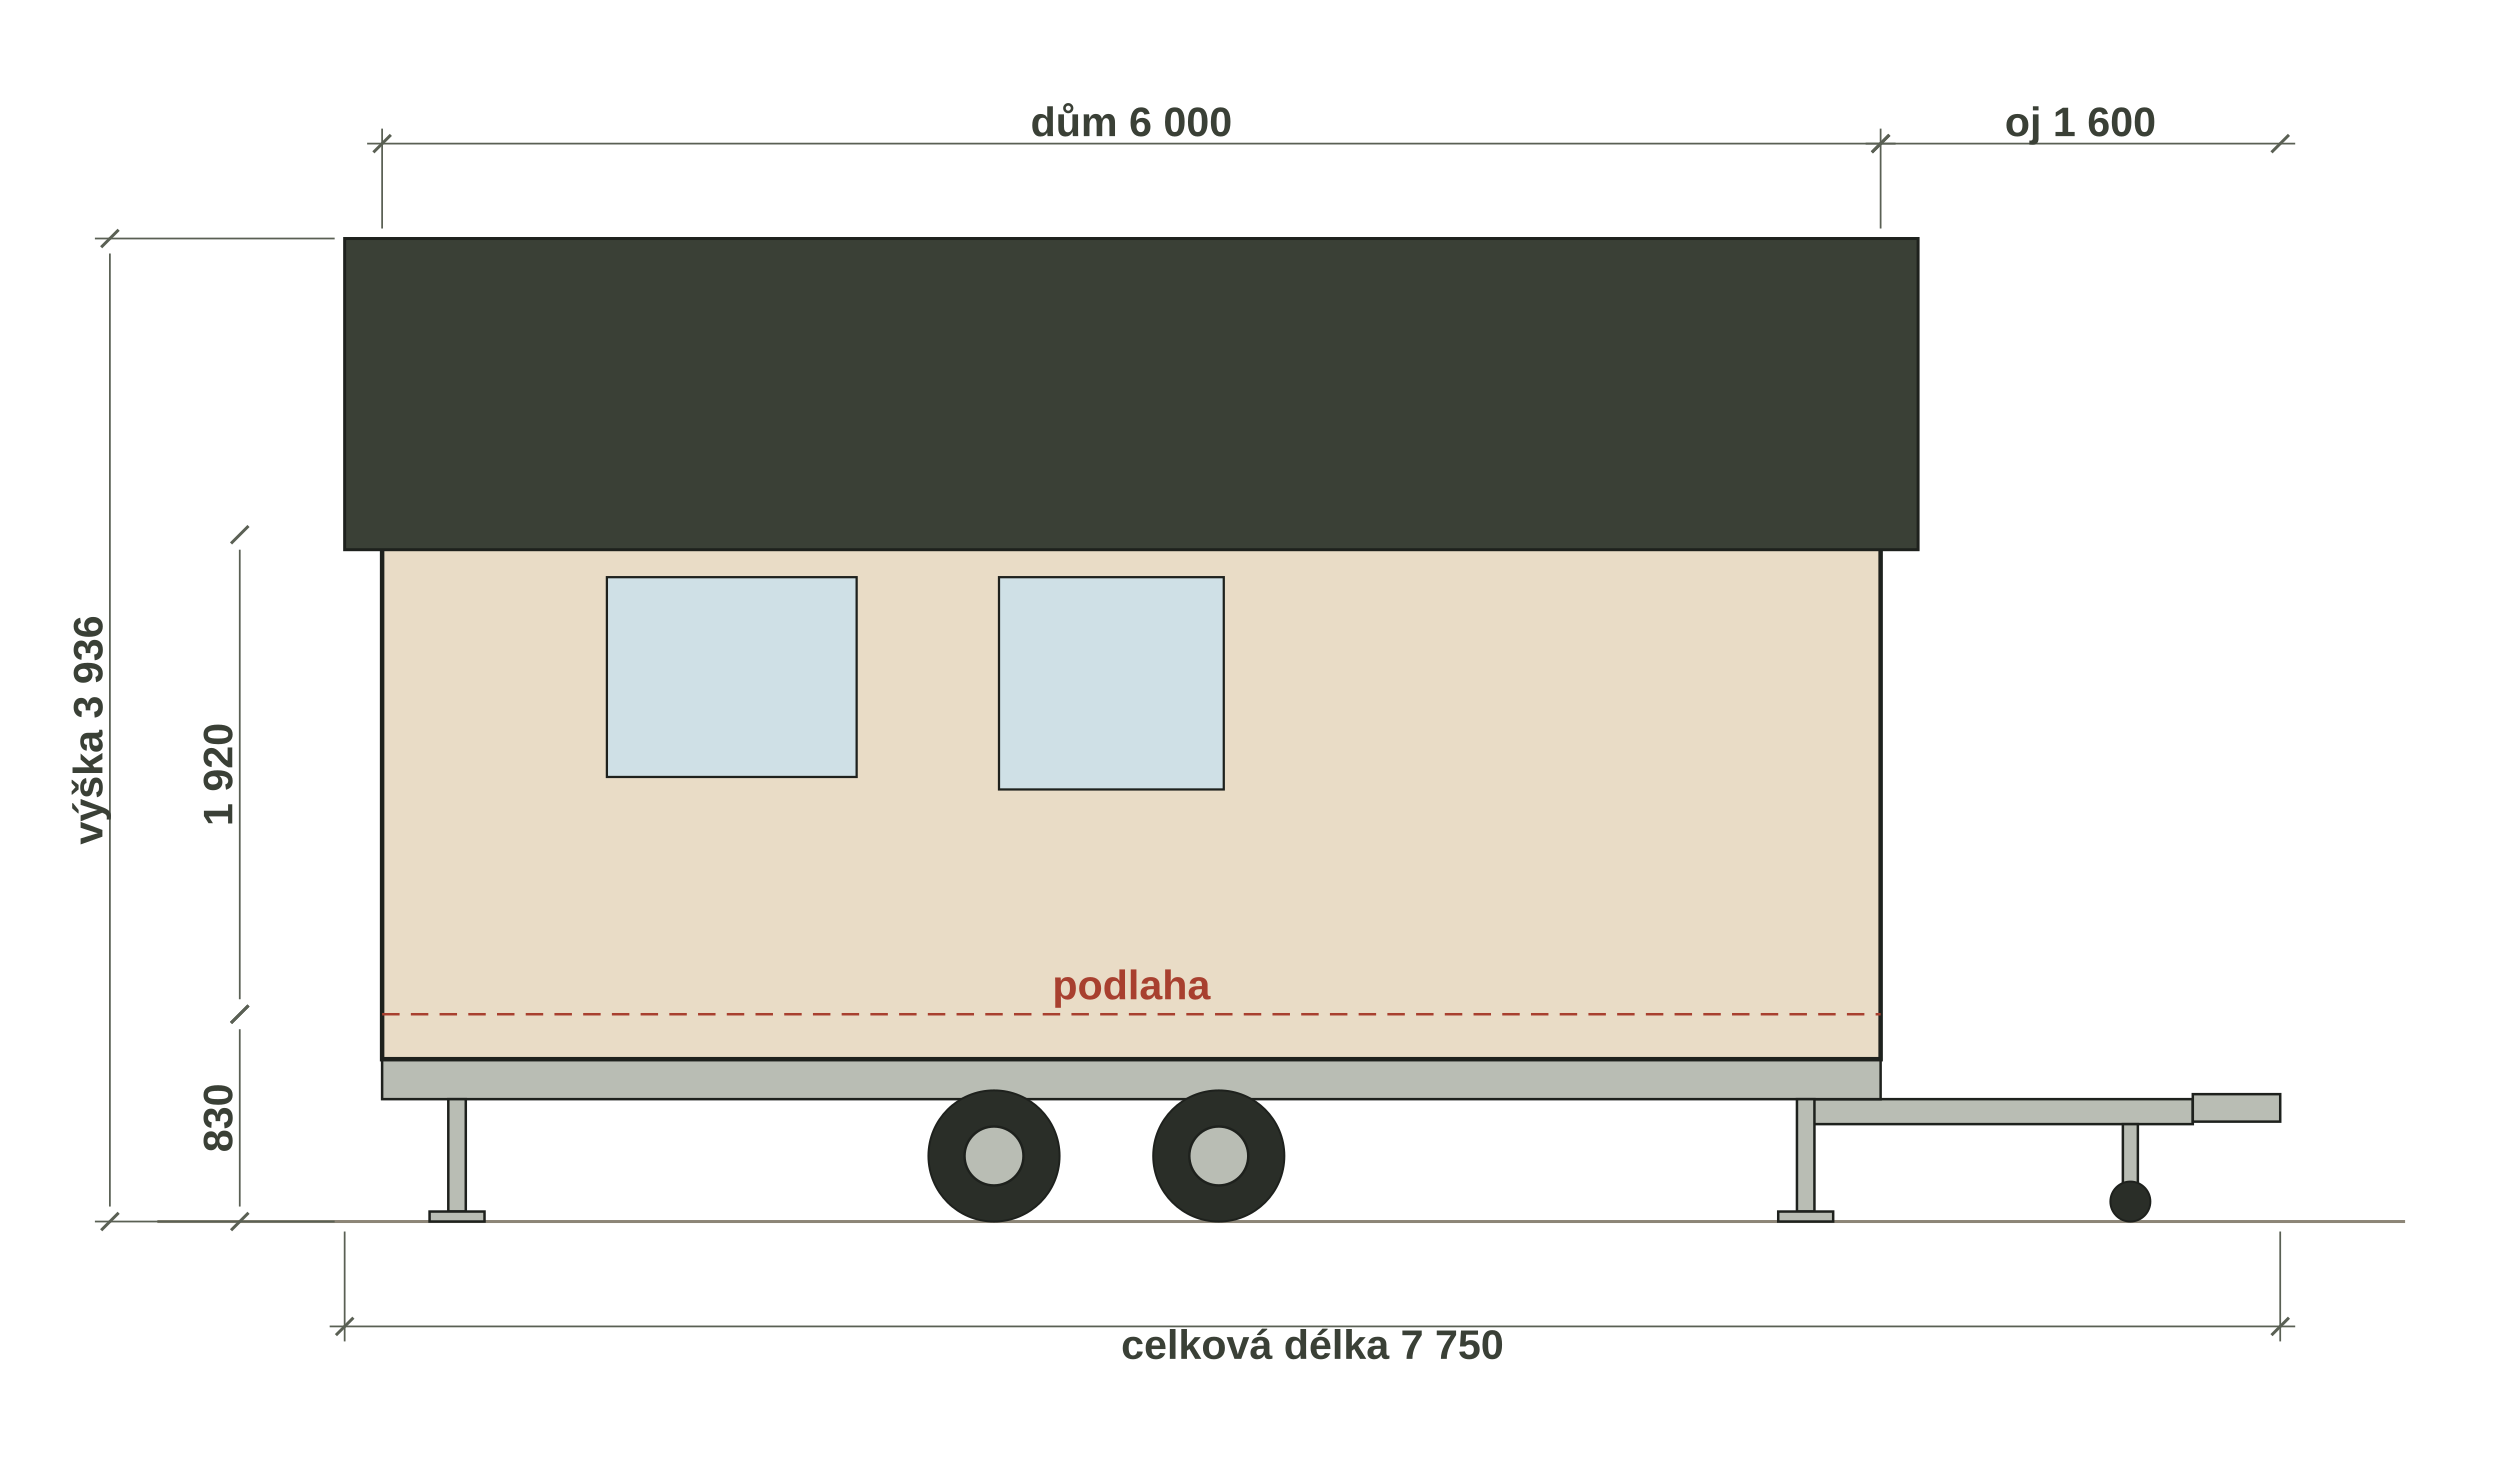
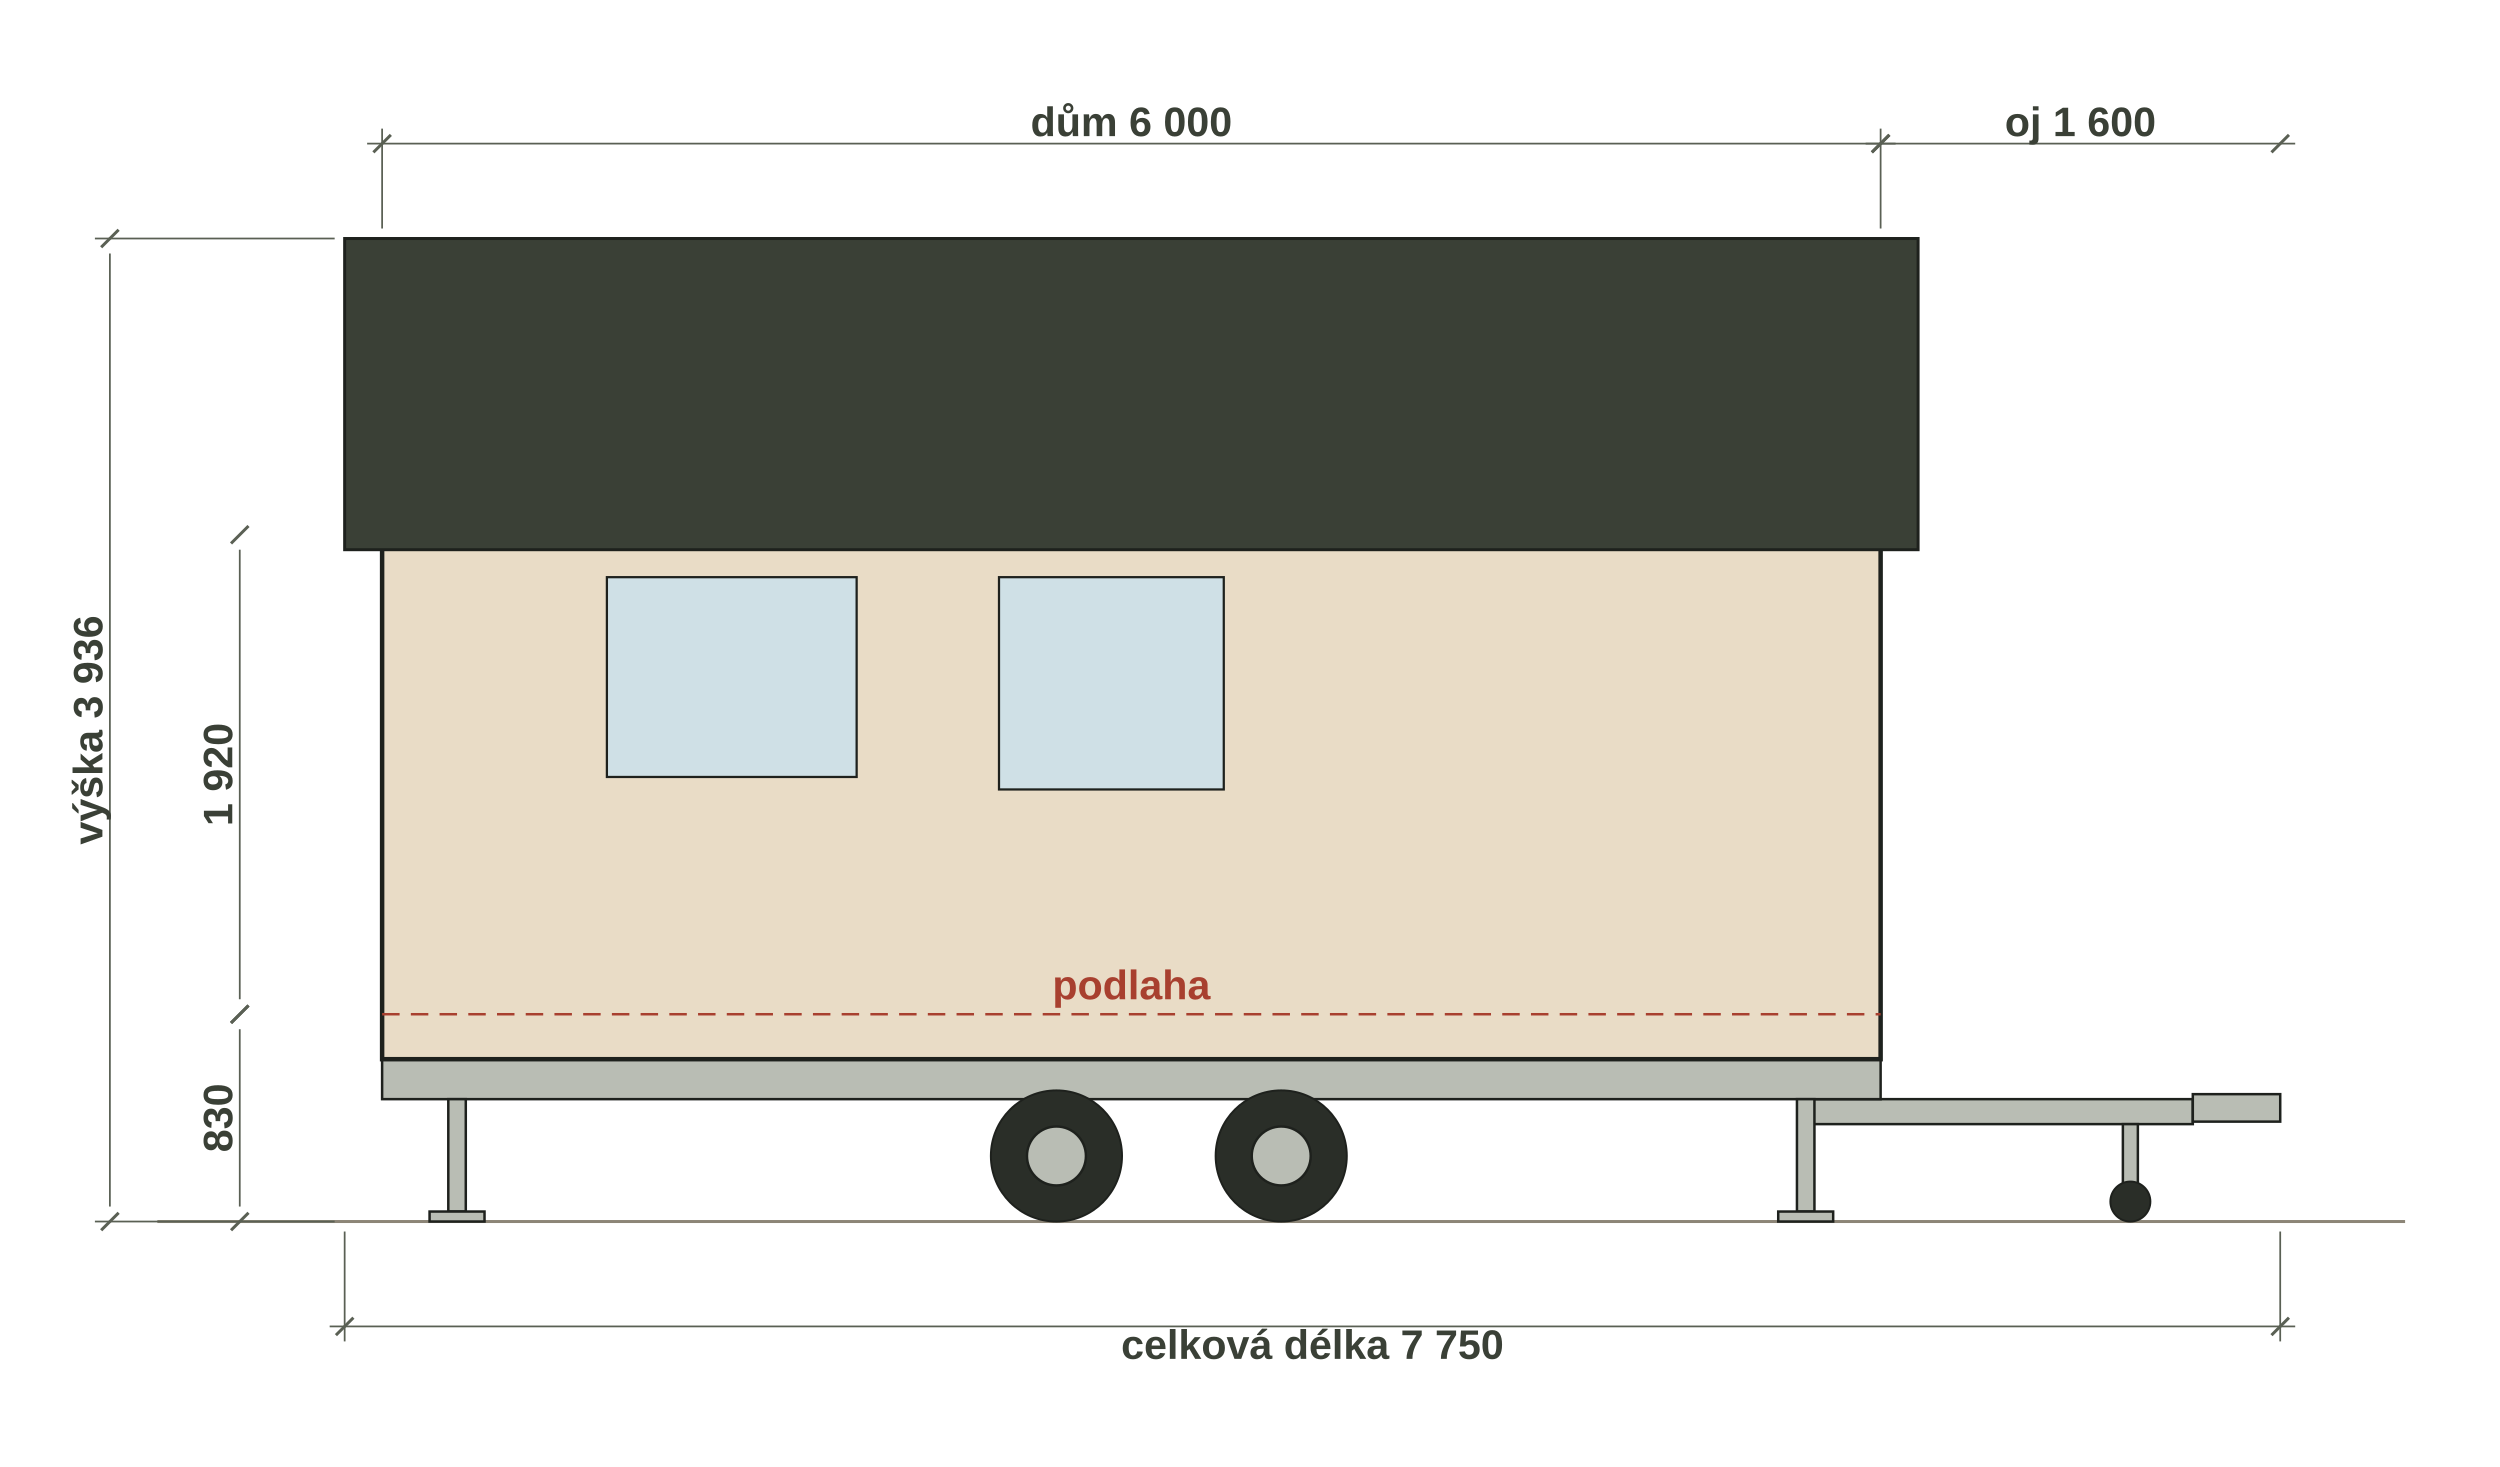
<svg xmlns="http://www.w3.org/2000/svg" viewBox="-1530 -4891 10010 5870.5" class="dwg" style="background:#FBF8F2" role="img" aria-label="">
  <style>
.ln{fill:none;stroke:#1E211D;stroke-width:22;stroke-linejoin:round}.thin{fill:none;stroke:#1E211D;stroke-width:9}
.wall{fill:#3A4036;stroke:#1E211D;stroke-width:8}.body{fill:#E9DCC6;stroke:#1E211D;stroke-width:18}
.roof{fill:#3A4036;stroke:#1E211D;stroke-width:12}.steel{fill:#B9BDB4;stroke:#1E211D;stroke-width:10}
.wheel{fill:#2A2E28;stroke:#1E211D;stroke-width:8}.glass{fill:#CFE0E6;stroke:#1E211D;stroke-width:9}
.fur{fill:#F6F1E8;stroke:#8C8577;stroke-width:8}.room{fill:#FBF8F2}
.dim,.tick{fill:none;stroke:#5A6054;stroke-width:7}.tick{stroke-width:12}.grd{fill:none;stroke:#8C8577;stroke-width:12}
.hl{fill:none;stroke:#A8402F;stroke-width:10;stroke-dasharray:70 45}
text{font-family:Manrope,Arial,sans-serif;fill:#1E211D}.td{fill:#3A4036;font-weight:600}.tl{font-weight:700}
.tm{fill:#5A6054}.tr{fill:#A8402F;font-weight:700}
</style>
  <line class="grd" x1="-900" y1="0" x2="8100" y2="0" />
  <polygon class="steel" points="5700,-490 7250,-490 7250,-390 5700,-390" />
  <rect class="steel" x="7250" y="-510" width="350" height="110" />
  <rect class="steel" x="6970" y="-390" width="60" height="270" />
  <circle class="wheel" cx="7000" cy="-80" r="80" />
  <rect class="steel" x="0" y="-650" width="6000" height="160" />
  <rect class="steel" x="265" y="-490" width="70" height="450" />
  <rect class="steel" x="190" y="-40" width="220" height="40" />
  <rect class="steel" x="5665" y="-490" width="70" height="450" />
  <rect class="steel" x="5590" y="-40" width="220" height="40" />
-   <circle class="wheel" cx="2450" cy="-262.5" r="262.5" />
-   <circle class="steel" cx="2450" cy="-262.5" r="118.1" />
-   <circle class="wheel" cx="3350" cy="-262.5" r="262.5" />
-   <circle class="steel" cx="3350" cy="-262.5" r="118.1" />
+   <circle class="wheel" cx="2700" cy="-262.5" r="262.5" />
+   <circle class="steel" cx="2700" cy="-262.5" r="118.1" />
+   <circle class="wheel" cx="3600" cy="-262.5" r="262.5" />
+   <circle class="steel" cx="3600" cy="-262.5" r="118.1" />
  <rect class="body" x="0" y="-2750" width="6000" height="2100" />
  <polygon class="roof" points="-150,-2690 6150,-2690 6150,-3936 -150,-3936" />
  <rect class="glass" x="900" y="-2580" width="1000" height="800" />
  <rect class="glass" x="2470" y="-2580" width="900" height="850" />
  <line class="hl" x1="0" y1="-830" x2="6000" y2="-830" />
  <text class="tr" x="3000" y="-890" font-size="165" text-anchor="middle">podlaha</text>
  <line class="dim" x1="-150" y1="40" x2="-150" y2="480" />
  <line class="dim" x1="7600" y1="40" x2="7600" y2="480" />
  <line class="dim" x1="-210" y1="420" x2="7660" y2="420" />
  <line class="tick" x1="-185" y1="455" x2="-115" y2="385" />
  <line class="tick" x1="7565" y1="455" x2="7635" y2="385" />
  <text class="td" x="3725" y="550" font-size="165" text-anchor="middle">celková délka 7 750</text>
  <line class="dim" x1="0" y1="-3976" x2="0" y2="-4376" />
  <line class="dim" x1="6000" y1="-3976" x2="6000" y2="-4376" />
  <line class="dim" x1="-60" y1="-4316" x2="6060" y2="-4316" />
  <line class="tick" x1="-35" y1="-4281" x2="35" y2="-4351" />
  <line class="tick" x1="5965" y1="-4281" x2="6035" y2="-4351" />
  <text class="td" x="3000" y="-4346" font-size="165" text-anchor="middle">dům 6 000</text>
  <line class="dim" x1="5940" y1="-4316" x2="7660" y2="-4316" />
  <line class="tick" x1="5965" y1="-4281" x2="6035" y2="-4351" />
  <line class="tick" x1="7565" y1="-4281" x2="7635" y2="-4351" />
  <text class="td" x="6800" y="-4346" font-size="165" text-anchor="middle">oj 1 600</text>
  <line class="dim" x1="-190" y1="0" x2="-1150" y2="0" />
  <line class="dim" x1="-190" y1="-3936" x2="-1150" y2="-3936" />
  <line class="dim" x1="-1090" y1="-60" x2="-1090" y2="-3876" />
  <line class="tick" x1="-1125" y1="35" x2="-1055" y2="-35" />
  <line class="tick" x1="-1125" y1="-3901" x2="-1055" y2="-3971" />
  <text class="td" x="-1120" y="-1968" font-size="165" text-anchor="middle" transform="rotate(-90 -1120 -1968)">výška 3 936</text>
  <line class="dim" x1="-570" y1="-60" x2="-570" y2="-770" />
  <line class="tick" x1="-605" y1="35" x2="-535" y2="-35" />
  <line class="tick" x1="-605" y1="-795" x2="-535" y2="-865" />
  <text class="td" x="-600" y="-415" font-size="165" text-anchor="middle" transform="rotate(-90 -600 -415)">830</text>
  <line class="dim" x1="-570" y1="-890" x2="-570" y2="-2690" />
  <line class="tick" x1="-605" y1="-795" x2="-535" y2="-865" />
  <line class="tick" x1="-605" y1="-2715" x2="-535" y2="-2785" />
  <text class="td" x="-600" y="-1790" font-size="165" text-anchor="middle" transform="rotate(-90 -600 -1790)">1 920</text>
</svg>
